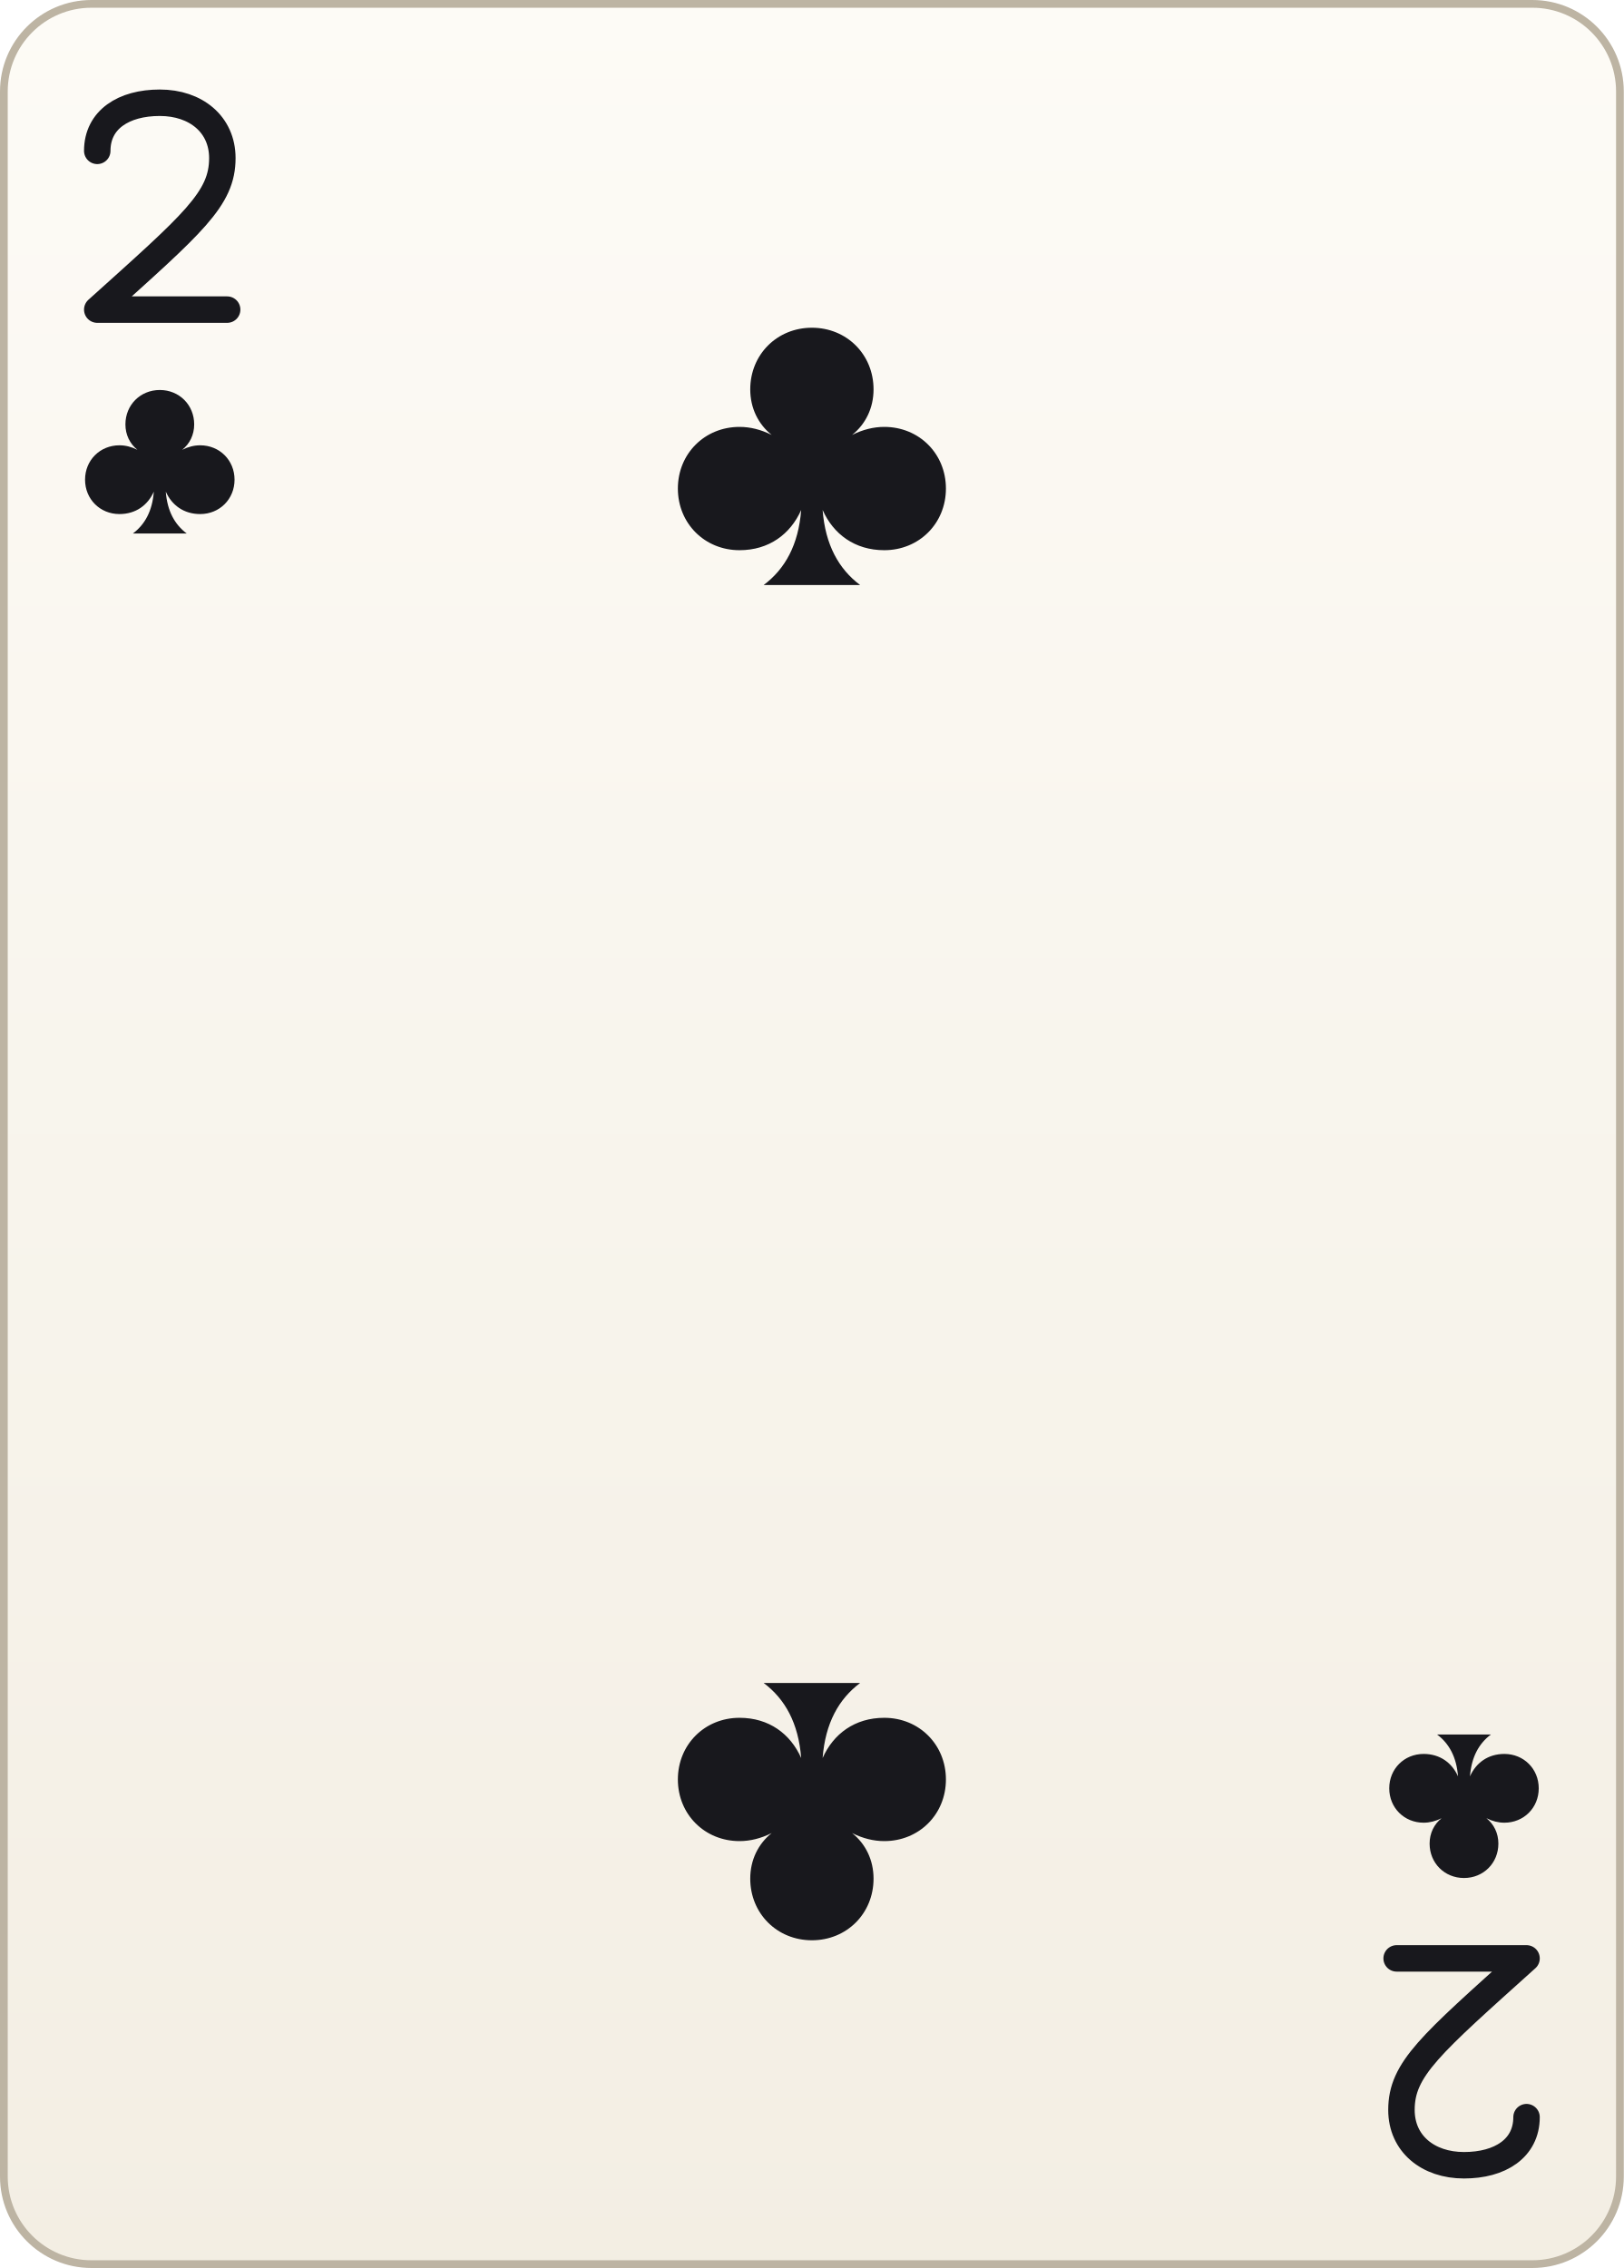
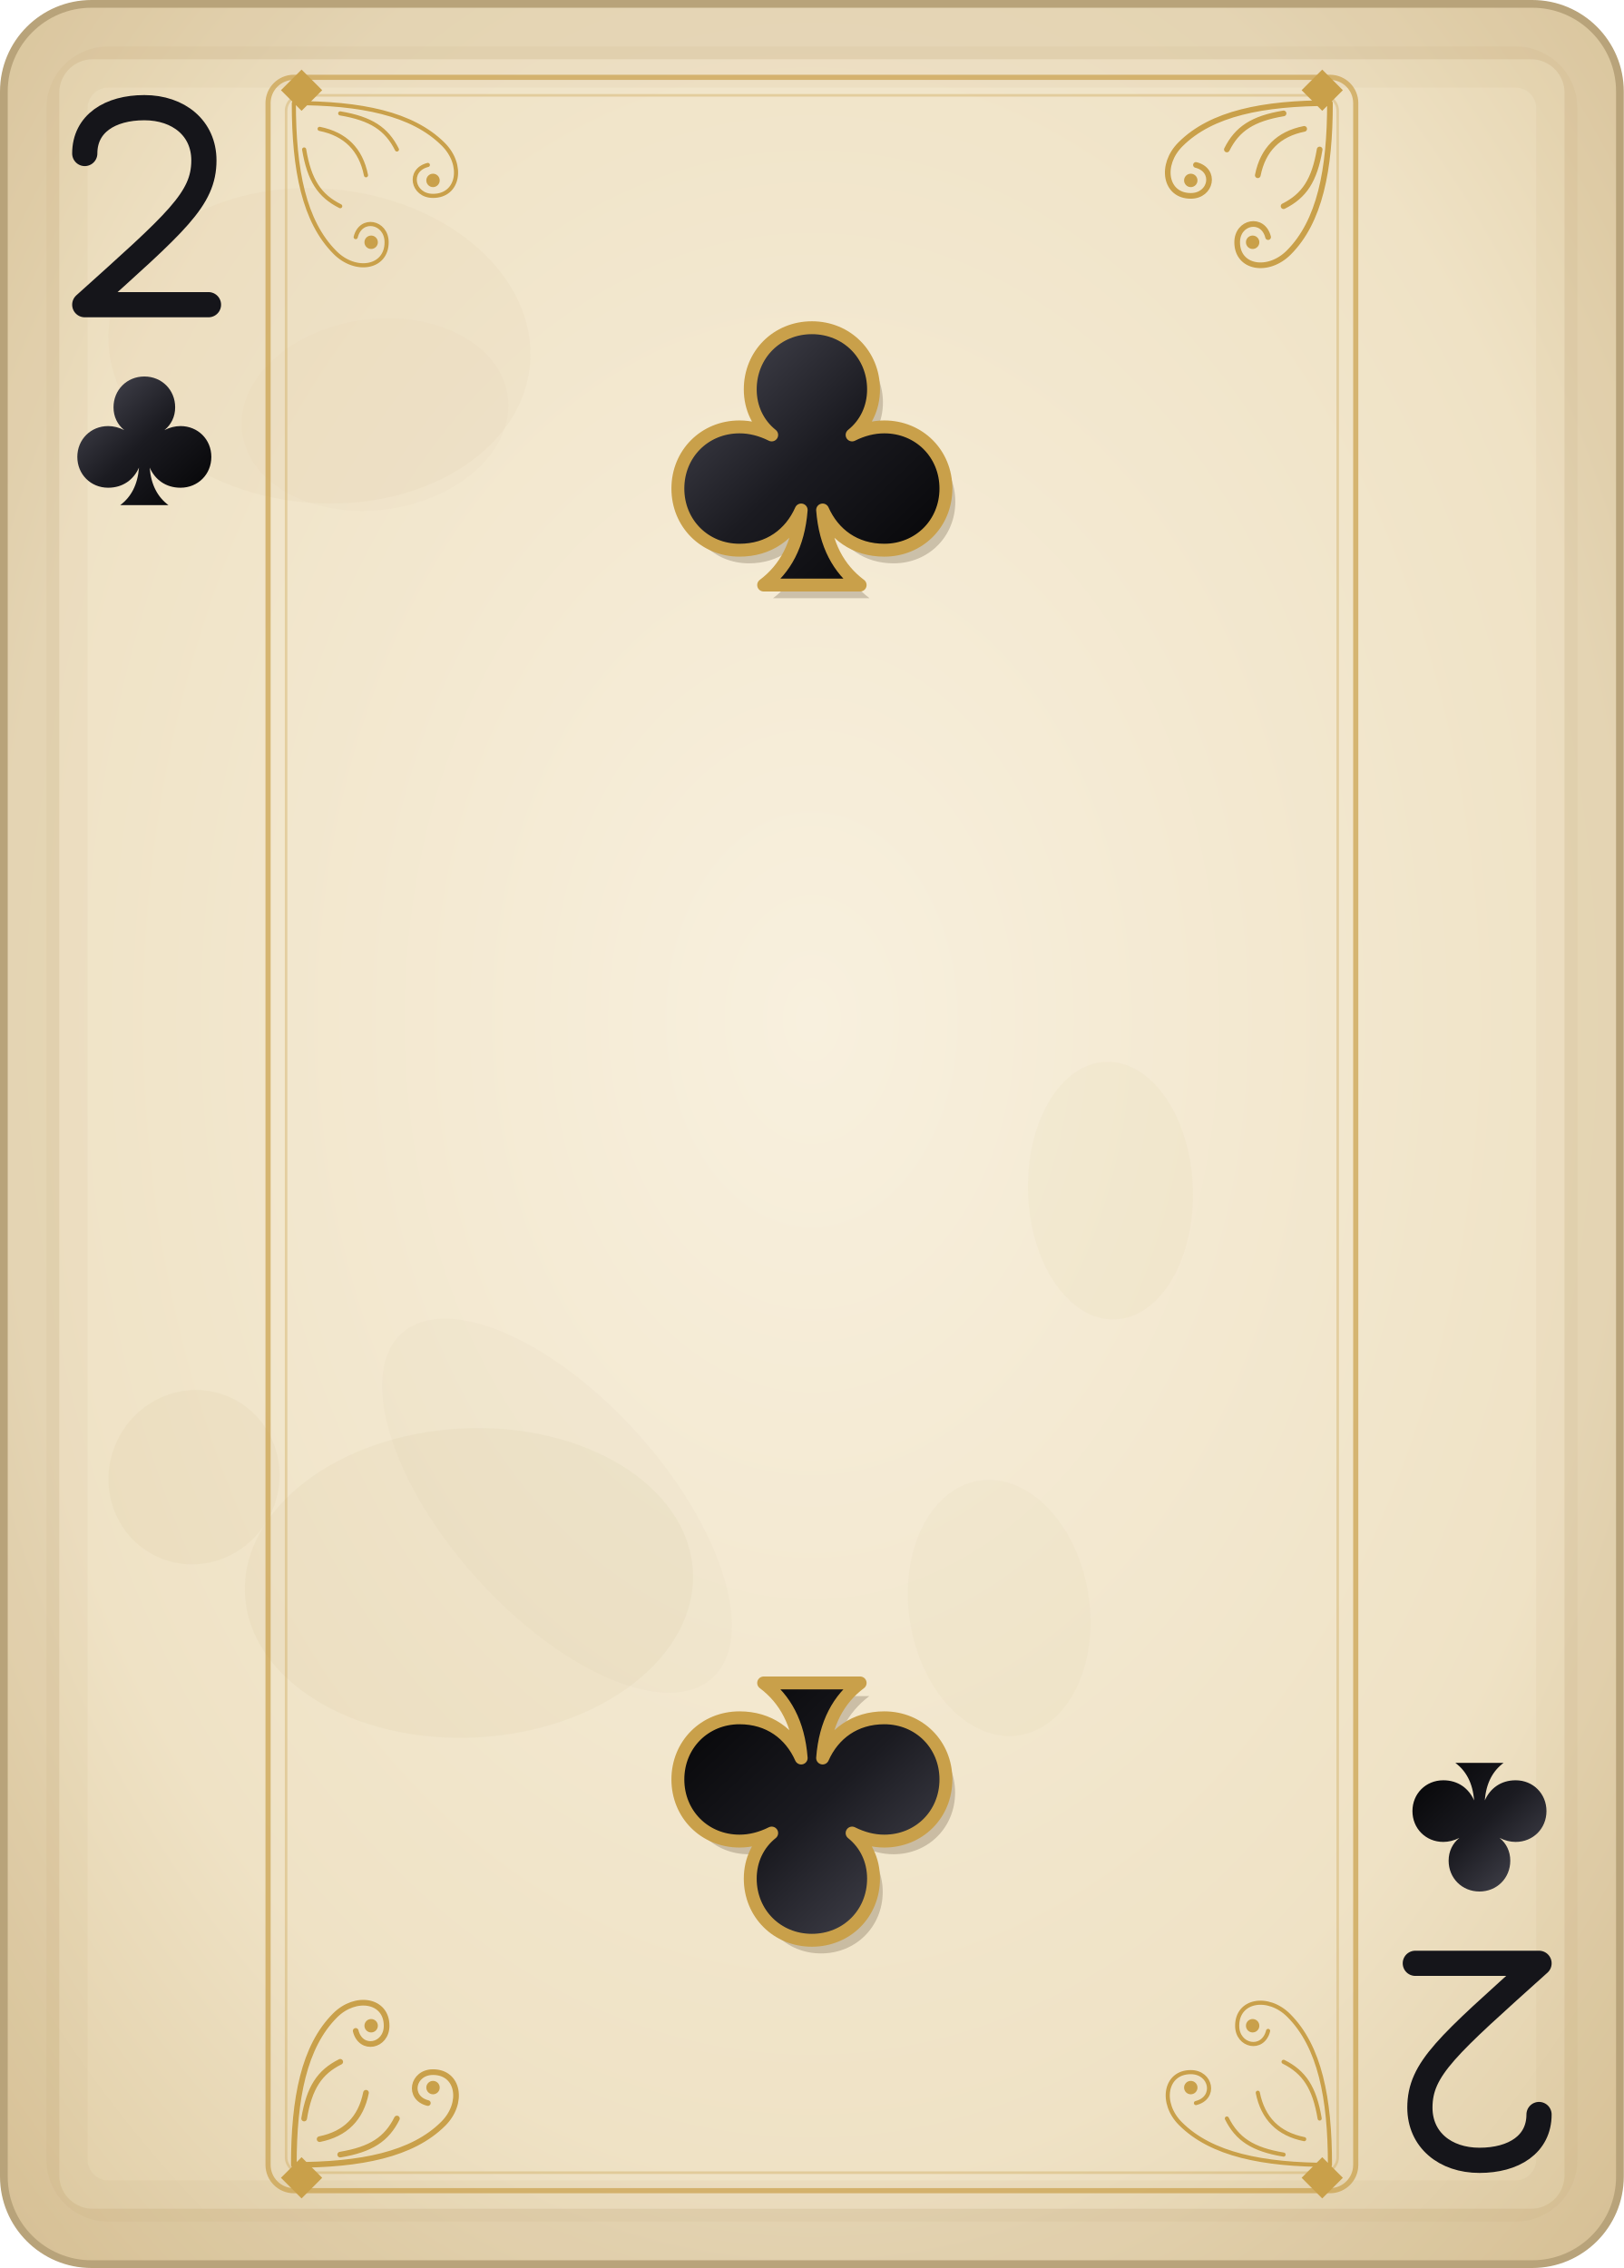
<svg xmlns="http://www.w3.org/2000/svg" version="1.2" baseProfile="tiny" viewBox="0 0 630 880" width="630" height="880">
  <defs>
-     <linearGradient id="face" x1="0" y1="0" x2="0" y2="1">
-       <stop offset="0" stop-color="#fdfbf6" />
-       <stop offset="1" stop-color="#f3eee3" />
+     <radialGradient id="paper" cx="0.5" cy="0.45" r="0.78">
+       <stop offset="0" stop-color="#f8f0de" />
+       <stop offset="0.65" stop-color="#efe2c5" />
+       <stop offset="1" stop-color="#dcc79c" />
+     </radialGradient>
+     <linearGradient id="pipRed" x1="0" y1="0" x2="1" y2="1">
+       <stop offset="0" stop-color="#e6524f" />
+       <stop offset="0.5" stop-color="#b3181f" />
+       <stop offset="1" stop-color="#5e070c" />
+     </linearGradient>
+     <linearGradient id="pipBlack" x1="0" y1="0" x2="1" y2="1">
+       <stop offset="0" stop-color="#4d4d58" />
+       <stop offset="0.5" stop-color="#1b1b21" />
+       <stop offset="1" stop-color="#030304" />
+     </linearGradient>
+     <linearGradient id="gold" x1="0" y1="0" x2="0" y2="1">
+       <stop offset="0" stop-color="#f1d68f" />
+       <stop offset="0.55" stop-color="#c9a04a" />
+       <stop offset="1" stop-color="#8a6526" />
+     </linearGradient>
+     <linearGradient id="skin" x1="0" y1="0" x2="0" y2="1">
+       <stop offset="0" stop-color="#f6dabb" />
+       <stop offset="1" stop-color="#d9a57c" />
    </linearGradient>
  </defs>
-   <rect x="1.5" y="1.5" width="627" height="877" rx="34" ry="34" fill="url(#face)" stroke="#bdb4a3" stroke-width="3" />
-   <path transform=" translate(263.00 123.00) scale(1.04)" d="M50 4 C63 4 73 14 73 27 C73 34 70 40 65 44 C69 42 73 41 77 41 C90 41 100 51 100 64 C100 77 90 87 77 87 C66 87 58 81 54 72 C55 85 60 94 68 100 L32 100 C40 94 45 85 46 72 C42 81 34 87 23 87 C10 87 0 77 0 64 C0 51 10 41 23 41 C27 41 31 42 35 44 C30 40 27 34 27 27 C27 14 37 4 50 4 Z" fill="#18181d" />
-   <path transform=" rotate(180 315.0 705.0) translate(263.00 653.00) scale(1.04)" d="M50 4 C63 4 73 14 73 27 C73 34 70 40 65 44 C69 42 73 41 77 41 C90 41 100 51 100 64 C100 77 90 87 77 87 C66 87 58 81 54 72 C55 85 60 94 68 100 L32 100 C40 94 45 85 46 72 C42 81 34 87 23 87 C10 87 0 77 0 64 C0 51 10 41 23 41 C27 41 31 42 35 44 C30 40 27 34 27 27 C27 14 37 4 50 4 Z" fill="#18181d" />
-   <g transform="translate(34.00 38.00) scale(0.9333 0.9333)" fill="none" stroke="#18181d" stroke-width="11.0" stroke-linecap="round" stroke-linejoin="round">
+   <rect x="1.5" y="1.5" width="627" height="877" rx="34" ry="34" fill="url(#paper)" />
+   <ellipse cx="444" cy="740" rx="52" ry="37" transform="rotate(172 315.0 440.0)" fill="#9a7436" fill-opacity="0.020" />
+   <ellipse cx="154" cy="662" rx="33" ry="34" transform="rotate(25 315.0 440.0)" fill="#9a7436" fill-opacity="0.044" />
+   <ellipse cx="98" cy="152" rx="82" ry="61" transform="rotate(5 315.0 440.0)" fill="#9a7436" fill-opacity="0.033" />
+   <ellipse cx="272" cy="247" rx="35" ry="50" transform="rotate(171 315.0 440.0)" fill="#9a7436" fill-opacity="0.030" />
+   <ellipse cx="457" cy="273" rx="87" ry="60" transform="rotate(177 315.0 440.0)" fill="#9a7436" fill-opacity="0.043" />
+   <ellipse cx="356" cy="610" rx="90" ry="42" transform="rotate(48 315.0 440.0)" fill="#9a7436" fill-opacity="0.024" />
+   <ellipse cx="341" cy="325" rx="50" ry="32" transform="rotate(88 315.0 440.0)" fill="#9a7436" fill-opacity="0.035" />
+   <rect x="12" y="12" width="606" height="856" rx="24" fill="none" stroke="#9a7436" stroke-opacity="0.13" stroke-width="22" />
+   <rect x="26" y="26" width="578" height="828" rx="16" fill="none" stroke="#9a7436" stroke-opacity="0.05" stroke-width="16" />
+   <rect x="1.5" y="1.5" width="627" height="877" rx="34" ry="34" fill="none" stroke="#b8a37a" stroke-width="3" />
+   <rect x="104" y="30" width="422" height="820" rx="10" fill="none" stroke="#c9a04a" stroke-opacity="0.7" stroke-width="2" />
+   <rect x="111" y="37" width="408" height="806" rx="6" fill="none" stroke="#c9a04a" stroke-opacity="0.35" stroke-width="1" />
+   <g transform="translate(516.0 40.0) scale(-1 1)">
+     <path d="M0 0 C26 0 46 4 58 16 C66 24 64 36 54 36 C46 36 44 26 52 24 M0 0 C0 26 4 46 16 58 C24 66 36 64 36 54 C36 46 26 44 24 52 M10 10 C20 12 26 18 28 28 M18 4 C30 6 36 10 40 18 M4 18 C6 30 10 36 18 40" fill="none" stroke="#c9a04a" stroke-width="2.2" stroke-linecap="round" />
+     <circle cx="54" cy="30" r="2.6" fill="#c9a04a" />
+     <circle cx="30" cy="54" r="2.6" fill="#c9a04a" />
+     <path d="M-2 -2 L6 -10 L14 -2 L6 6 Z" transform="translate(-3 -3)" fill="#c9a04a" />
+   </g>
+   <g transform="translate(114.0 840.0) scale(1 -1)">
+     <path d="M0 0 C26 0 46 4 58 16 C66 24 64 36 54 36 C46 36 44 26 52 24 M0 0 C0 26 4 46 16 58 C24 66 36 64 36 54 C36 46 26 44 24 52 M10 10 C20 12 26 18 28 28 M18 4 C30 6 36 10 40 18 M4 18 C6 30 10 36 18 40" fill="none" stroke="#c9a04a" stroke-width="2.2" stroke-linecap="round" />
+     <circle cx="54" cy="30" r="2.6" fill="#c9a04a" />
+     <circle cx="30" cy="54" r="2.6" fill="#c9a04a" />
+     <path d="M-2 -2 L6 -10 L14 -2 L6 6 Z" transform="translate(-3 -3)" fill="#c9a04a" />
+   </g>
+   <g transform="translate(114.0 40.0) scale(1 1)">
+     <path d="M0 0 C26 0 46 4 58 16 C66 24 64 36 54 36 C46 36 44 26 52 24 M0 0 C0 26 4 46 16 58 C24 66 36 64 36 54 C36 46 26 44 24 52 M10 10 C20 12 26 18 28 28 M18 4 C30 6 36 10 40 18 M4 18 C6 30 10 36 18 40" fill="none" stroke="#c9a04a" stroke-width="1.6" stroke-linecap="round" />
+     <circle cx="54" cy="30" r="2.6" fill="#c9a04a" />
+     <circle cx="30" cy="54" r="2.6" fill="#c9a04a" />
+     <path d="M-2 -2 L6 -10 L14 -2 L6 6 Z" transform="translate(-3 -3)" fill="#c9a04a" />
+   </g>
+   <g transform="translate(516.0 840.0) scale(-1 -1)">
+     <path d="M0 0 C26 0 46 4 58 16 C66 24 64 36 54 36 C46 36 44 26 52 24 M0 0 C0 26 4 46 16 58 C24 66 36 64 36 54 C36 46 26 44 24 52 M10 10 C20 12 26 18 28 28 M18 4 C30 6 36 10 40 18 M4 18 C6 30 10 36 18 40" fill="none" stroke="#c9a04a" stroke-width="1.6" stroke-linecap="round" />
+     <circle cx="54" cy="30" r="2.6" fill="#c9a04a" />
+     <circle cx="30" cy="54" r="2.6" fill="#c9a04a" />
+     <path d="M-2 -2 L6 -10 L14 -2 L6 6 Z" transform="translate(-3 -3)" fill="#c9a04a" />
+   </g>
+   <path transform="translate(266.64 128.10) scale(1.04)" d="M50 4 C63 4 73 14 73 27 C73 34 70 40 65 44 C69 42 73 41 77 41 C90 41 100 51 100 64 C100 77 90 87 77 87 C66 87 58 81 54 72 C55 85 60 94 68 100 L32 100 C40 94 45 85 46 72 C42 81 34 87 23 87 C10 87 0 77 0 64 C0 51 10 41 23 41 C27 41 31 42 35 44 C30 40 27 34 27 27 C27 14 37 4 50 4 Z" fill="#3b2a14" fill-opacity="0.22" />
+   <path transform="translate(263.00 123.00) scale(1.04)" d="M50 4 C63 4 73 14 73 27 C73 34 70 40 65 44 C69 42 73 41 77 41 C90 41 100 51 100 64 C100 77 90 87 77 87 C66 87 58 81 54 72 C55 85 60 94 68 100 L32 100 C40 94 45 85 46 72 C42 81 34 87 23 87 C10 87 0 77 0 64 C0 51 10 41 23 41 C27 41 31 42 35 44 C30 40 27 34 27 27 C27 14 37 4 50 4 Z" fill="url(#pipBlack)" stroke="#c9a04a" stroke-width="4.81" stroke-linejoin="round" />
+   <path transform="rotate(180 318.6 710.1) translate(266.64 658.10) scale(1.04)" d="M50 4 C63 4 73 14 73 27 C73 34 70 40 65 44 C69 42 73 41 77 41 C90 41 100 51 100 64 C100 77 90 87 77 87 C66 87 58 81 54 72 C55 85 60 94 68 100 L32 100 C40 94 45 85 46 72 C42 81 34 87 23 87 C10 87 0 77 0 64 C0 51 10 41 23 41 C27 41 31 42 35 44 C30 40 27 34 27 27 C27 14 37 4 50 4 Z" fill="#3b2a14" fill-opacity="0.22" />
+   <path transform="rotate(180 315.0 705.0) translate(263.00 653.00) scale(1.04)" d="M50 4 C63 4 73 14 73 27 C73 34 70 40 65 44 C69 42 73 41 77 41 C90 41 100 51 100 64 C100 77 90 87 77 87 C66 87 58 81 54 72 C55 85 60 94 68 100 L32 100 C40 94 45 85 46 72 C42 81 34 87 23 87 C10 87 0 77 0 64 C0 51 10 41 23 41 C27 41 31 42 35 44 C30 40 27 34 27 27 C27 14 37 4 50 4 Z" fill="url(#pipBlack)" stroke="#c9a04a" stroke-width="4.81" stroke-linejoin="round" />
+   <g transform="translate(29.33 40.00) scale(0.8889 0.8889)" fill="none" stroke="#15151a" stroke-width="11.0" stroke-linecap="round" stroke-linejoin="round">
    <g transform="translate(0.0 0)">
      <path d="M4 22 C4 9 15 2 30 2 C45 2 56 11 56 25 C56 42 44 52 4 88 L58 88" />
    </g>
  </g>
-   <path transform=" translate(33.00 149.00) scale(0.58)" d="M50 4 C63 4 73 14 73 27 C73 34 70 40 65 44 C69 42 73 41 77 41 C90 41 100 51 100 64 C100 77 90 87 77 87 C66 87 58 81 54 72 C55 85 60 94 68 100 L32 100 C40 94 45 85 46 72 C42 81 34 87 23 87 C10 87 0 77 0 64 C0 51 10 41 23 41 C27 41 31 42 35 44 C30 40 27 34 27 27 C27 14 37 4 50 4 Z" fill="#18181d" />
+   <path transform="translate(30.00 144.00) scale(0.52)" d="M50 4 C63 4 73 14 73 27 C73 34 70 40 65 44 C69 42 73 41 77 41 C90 41 100 51 100 64 C100 77 90 87 77 87 C66 87 58 81 54 72 C55 85 60 94 68 100 L32 100 C40 94 45 85 46 72 C42 81 34 87 23 87 C10 87 0 77 0 64 C0 51 10 41 23 41 C27 41 31 42 35 44 C30 40 27 34 27 27 C27 14 37 4 50 4 Z" fill="url(#pipBlack)" />
  <g transform="rotate(180 315.0 440.0)">
-     <g transform="translate(34.00 38.00) scale(0.9333 0.9333)" fill="none" stroke="#18181d" stroke-width="11.0" stroke-linecap="round" stroke-linejoin="round">
+     <g transform="translate(29.33 40.00) scale(0.8889 0.8889)" fill="none" stroke="#15151a" stroke-width="11.0" stroke-linecap="round" stroke-linejoin="round">
      <g transform="translate(0.0 0)">
        <path d="M4 22 C4 9 15 2 30 2 C45 2 56 11 56 25 C56 42 44 52 4 88 L58 88" />
      </g>
    </g>
-     <path transform=" translate(33.00 149.00) scale(0.58)" d="M50 4 C63 4 73 14 73 27 C73 34 70 40 65 44 C69 42 73 41 77 41 C90 41 100 51 100 64 C100 77 90 87 77 87 C66 87 58 81 54 72 C55 85 60 94 68 100 L32 100 C40 94 45 85 46 72 C42 81 34 87 23 87 C10 87 0 77 0 64 C0 51 10 41 23 41 C27 41 31 42 35 44 C30 40 27 34 27 27 C27 14 37 4 50 4 Z" fill="#18181d" />
+     <path transform="translate(30.00 144.00) scale(0.52)" d="M50 4 C63 4 73 14 73 27 C73 34 70 40 65 44 C69 42 73 41 77 41 C90 41 100 51 100 64 C100 77 90 87 77 87 C66 87 58 81 54 72 C55 85 60 94 68 100 L32 100 C40 94 45 85 46 72 C42 81 34 87 23 87 C10 87 0 77 0 64 C0 51 10 41 23 41 C27 41 31 42 35 44 C30 40 27 34 27 27 C27 14 37 4 50 4 Z" fill="url(#pipBlack)" />
  </g>
</svg>
